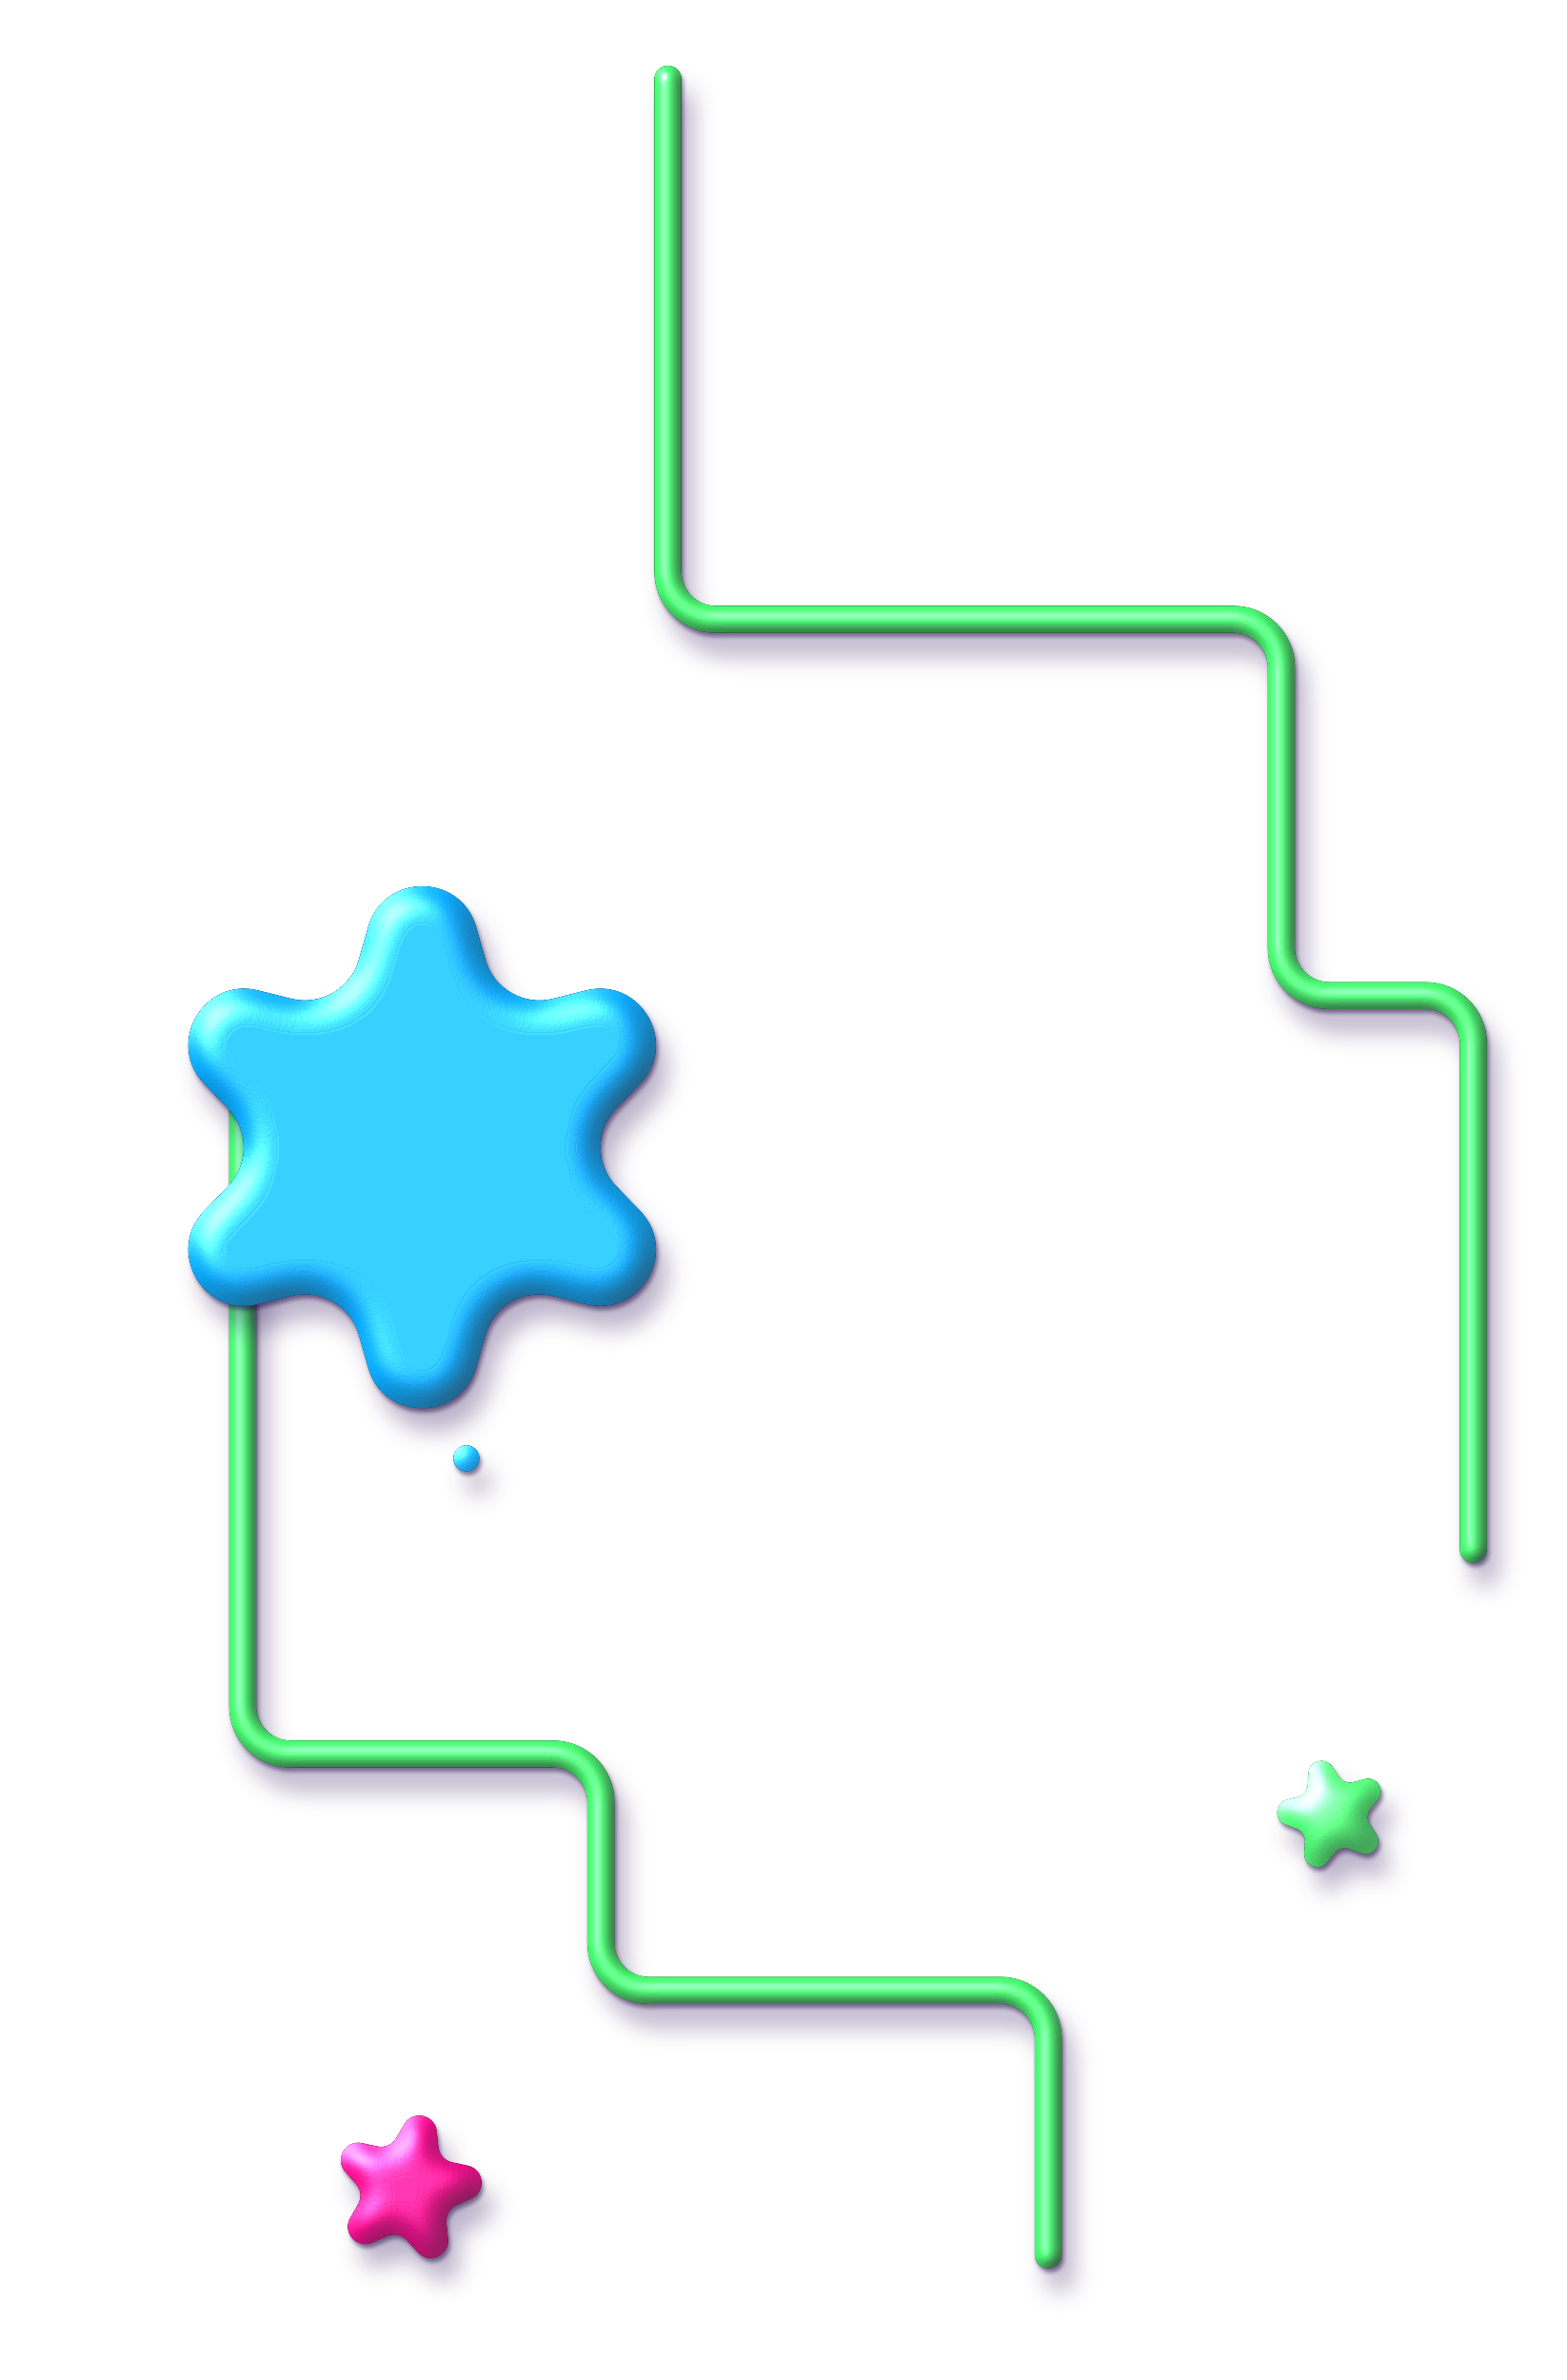
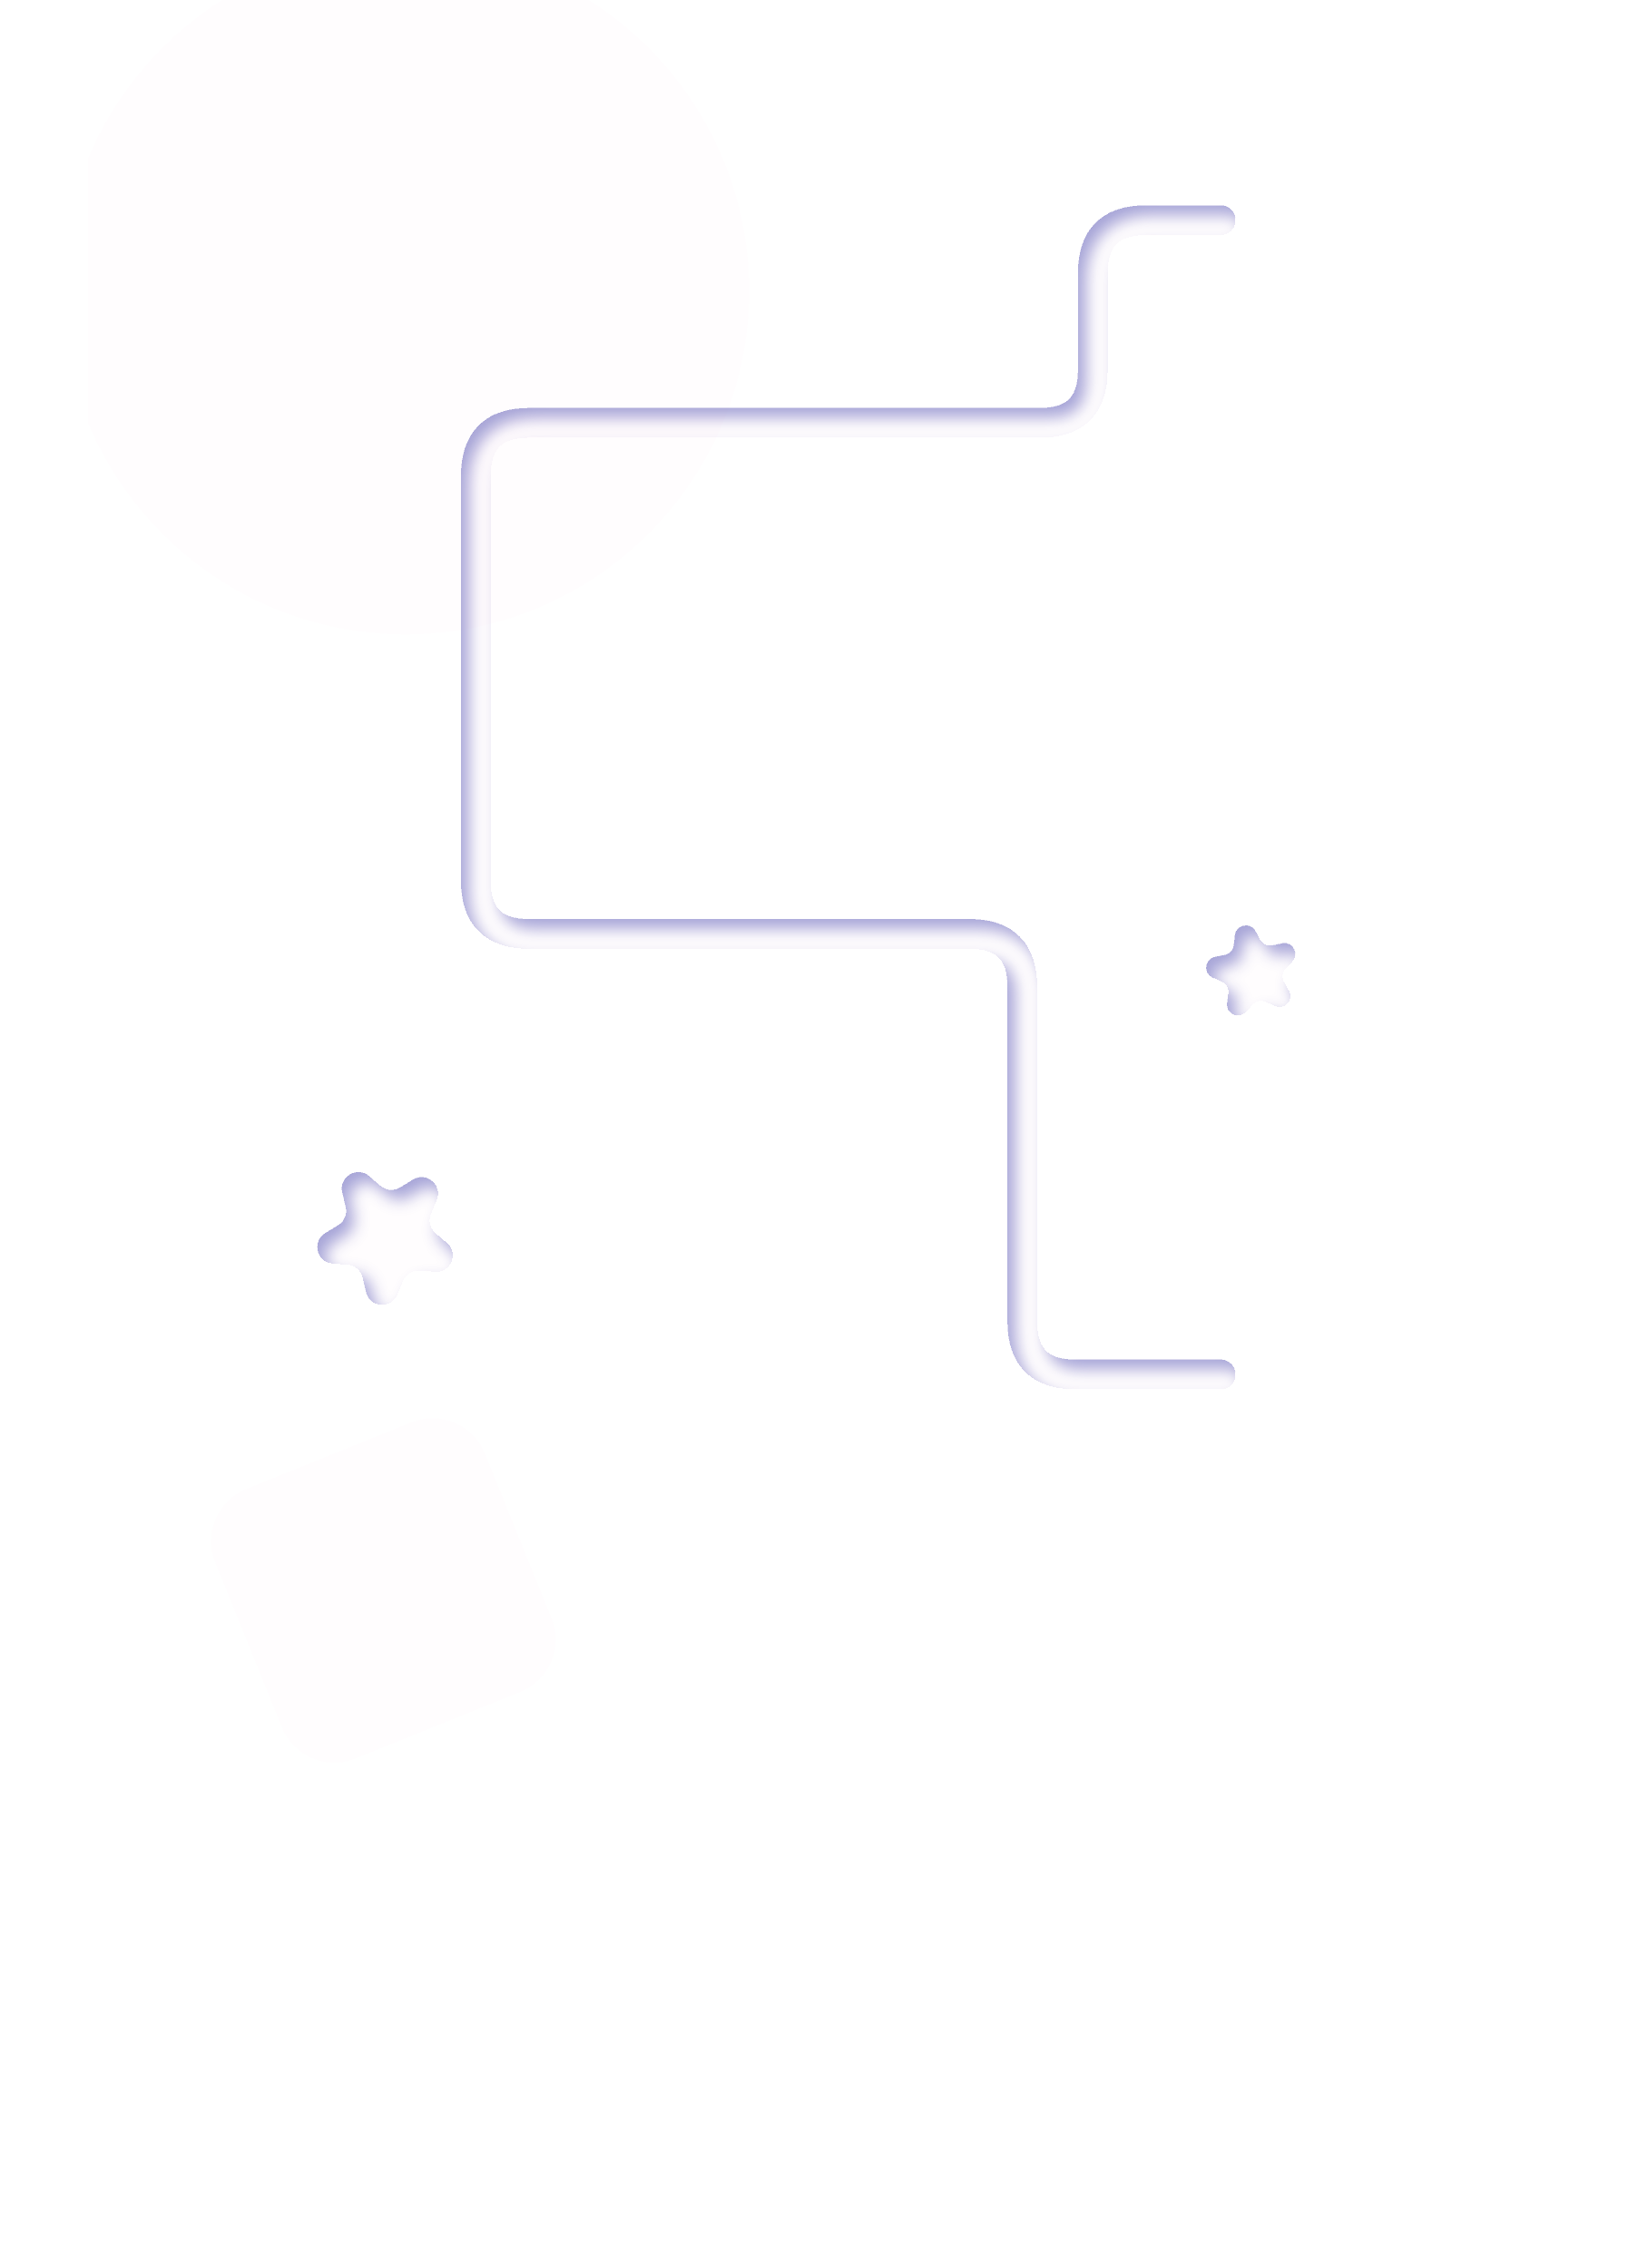
- <svg xmlns="http://www.w3.org/2000/svg" width="1188" height="1805" viewBox="-60 -60 1188 1805" fill="none">
+ <svg xmlns="http://www.w3.org/2000/svg" viewBox="-400 0 1847 2574" fill="none">
  <defs>
-     <filter id="pipe" x="-40" y="-40" width="1150" height="1770" filterUnits="userSpaceOnUse" color-interpolation-filters="sRGB">
-       <feGaussianBlur in="SourceAlpha" stdDeviation="4.5" result="soft" />
-       <feDiffuseLighting in="soft" surfaceScale="6" diffuseConstant="1.25" lighting-color="#fff" result="key">
-         <feDistantLight azimuth="225" elevation="50" />
-       </feDiffuseLighting>
-       <feComposite in="key" in2="SourceGraphic" operator="arithmetic" k1="1" result="lit" />
-       <feDiffuseLighting in="soft" surfaceScale="6" diffuseConstant=".5" lighting-color="#e8fff0" result="bounce">
-         <feDistantLight azimuth="40" elevation="18" />
-       </feDiffuseLighting>
-       <feComposite in="bounce" in2="SourceAlpha" operator="in" result="bounceIn" />
-       <feComposite in="lit" in2="bounceIn" operator="arithmetic" k2="1" k3=".35" result="toned" />
-       <feSpecularLighting in="soft" surfaceScale="6" specularConstant=".9" specularExponent="34" lighting-color="#fff" result="spec">
-         <feDistantLight azimuth="225" elevation="52" />
-       </feSpecularLighting>
-       <feComposite in="spec" in2="SourceAlpha" operator="in" result="gloss" />
-       <feComposite in="toned" in2="gloss" operator="arithmetic" k2="1" k3=".8" result="body" />
-       <feGaussianBlur in="SourceAlpha" stdDeviation="1.6" result="c1" />
-       <feOffset in="c1" dx="1.5" dy="3" result="c2" />
-       <feColorMatrix in="c2" values="0 0 0 0 .1 0 0 0 0 0 0 0 0 0 .25 0 0 0 .5 0" result="contact" />
-       <feGaussianBlur in="SourceAlpha" stdDeviation="9" result="f1" />
-       <feOffset in="f1" dx="9" dy="18" result="f2" />
-       <feColorMatrix in="f2" values="0 0 0 0 .12 0 0 0 0 0 0 0 0 0 .3 0 0 0 .3 0" result="far" />
-       <feMerge>
-         <feMergeNode in="far" />
-         <feMergeNode in="contact" />
-         <feMergeNode in="body" />
-       </feMerge>
+     <filter id="glow" x="-300" y="-300" width="1700" height="3200" filterUnits="userSpaceOnUse" color-interpolation-filters="sRGB">
+       <feFlood flood-opacity="0" result="b" />
+       <feBlend in="SourceGraphic" in2="b" result="s" />
+       <feColorMatrix in="SourceAlpha" values="0 0 0 0 0 0 0 0 0 0 0 0 0 0 0 0 0 0 127 0" result="h" />
+       <feOffset dx="-16" />
+       <feGaussianBlur stdDeviation="28" />
+       <feComposite in2="h" operator="arithmetic" k2="-1" k3="1" />
+       <feColorMatrix values="0 0 0 0 1 0 0 0 0 1 0 0 0 0 1 0 0 0 .3 0" />
+       <feBlend in2="s" />
    </filter>
-     <filter id="blob" x="-40" y="-40" width="1150" height="1770" filterUnits="userSpaceOnUse" color-interpolation-filters="sRGB">
-       <feGaussianBlur in="SourceAlpha" stdDeviation="11" result="soft" />
-       <feDiffuseLighting in="soft" surfaceScale="10" diffuseConstant="1.25" lighting-color="#fff" result="key">
-         <feDistantLight azimuth="225" elevation="50" />
-       </feDiffuseLighting>
-       <feComposite in="key" in2="SourceGraphic" operator="arithmetic" k1="1" result="lit" />
-       <feDiffuseLighting in="soft" surfaceScale="10" diffuseConstant=".5" lighting-color="#ffe6f6" result="bounce">
-         <feDistantLight azimuth="40" elevation="18" />
-       </feDiffuseLighting>
-       <feComposite in="bounce" in2="SourceAlpha" operator="in" result="bounceIn" />
-       <feComposite in="lit" in2="bounceIn" operator="arithmetic" k2="1" k3=".35" result="toned" />
-       <feSpecularLighting in="soft" surfaceScale="10" specularConstant=".9" specularExponent="26" lighting-color="#fff" result="spec">
-         <feDistantLight azimuth="225" elevation="52" />
-       </feSpecularLighting>
-       <feComposite in="spec" in2="SourceAlpha" operator="in" result="gloss" />
-       <feComposite in="toned" in2="gloss" operator="arithmetic" k2="1" k3=".8" result="body" />
-       <feGaussianBlur in="SourceAlpha" stdDeviation="1.6" result="c1" />
-       <feOffset in="c1" dx="1.5" dy="3" result="c2" />
-       <feColorMatrix in="c2" values="0 0 0 0 .1 0 0 0 0 0 0 0 0 0 .25 0 0 0 .5 0" result="contact" />
-       <feGaussianBlur in="SourceAlpha" stdDeviation="9" result="f1" />
-       <feOffset in="f1" dx="9" dy="18" result="f2" />
-       <feColorMatrix in="f2" values="0 0 0 0 .12 0 0 0 0 0 0 0 0 0 .3 0 0 0 .3 0" result="far" />
-       <feMerge>
-         <feMergeNode in="far" />
-         <feMergeNode in="contact" />
-         <feMergeNode in="body" />
-       </feMerge>
+     <filter id="deboss" x="-300" y="-300" width="1700" height="3200" filterUnits="userSpaceOnUse" color-interpolation-filters="sRGB">
+       <feFlood flood-opacity="0" result="b" />
+       <feBlend in="SourceGraphic" in2="b" result="s" />
+       <feColorMatrix in="SourceAlpha" values="0 0 0 0 0 0 0 0 0 0 0 0 0 0 0 0 0 0 127 0" result="h" />
+       <feOffset dx="9" dy="11" />
+       <feGaussianBlur stdDeviation="9" />
+       <feComposite in2="h" operator="arithmetic" k2="-1" k3="1" />
+       <feColorMatrix values="0 0 0 0 .075 0 0 0 0 .063 0 0 0 0 .584 0 0 0 .38 0" />
+       <feBlend in2="s" />
    </filter>
  </defs>
-   <g filter="url(#pipe)">
-     <g transform="scale(.1)">
-       <path d="M1241 7555.48L1241 12339.7C1241 12540 1403.45 12702.5 1603.83 12702.5L3594.06 12702.5C3794.45 12702.5 3956.89 12864.9 3956.89 13065.3L3956.89 14132.1C3956.89 14332.5 4119.33 14494.9 4319.72 14494.9L6987.19 14494.9C7187.57 14494.9 7350.02 14657.3 7350.02 14857.7L7350.02 16500" stroke-width="206" stroke="#45F46E" stroke-linecap="round" />
-       <path d="M4465 -0L4465 3734.22C4465 3934.61 4627.45 4097.05 4827.83 4097.05L8754.73 4097.05C8955.11 4097.05 9117.56 4259.5 9117.56 4459.88L9117.56 6587.78C9117.56 6788.16 9280 6950.6 9480.39 6950.6L10211.2 6950.6C10411.6 6950.6 10574 7113.05 10574 7313.43L10574 11149.7" stroke-width="206" stroke="#45F46E" stroke-linecap="round" />
-     </g>
+   <circle cx="60" cy="330" r="390" fill="#E50081" fill-opacity=".01" filter="url(#glow)" />
+   <rect x="-130" y="1640" width="330" height="330" rx="64" transform="rotate(-22 35 1805)" fill="#E50081" fill-opacity=".01" filter="url(#glow)" />
+   <path d="M985 250H900Q840 250 840 310V420Q840 480 780 480H200Q140 480 140 540V1000Q140 1060 200 1060H700Q760 1060 760 1120V1500Q760 1560 820 1560H985" stroke="#E50081" stroke-opacity=".01" stroke-width="34" stroke-linecap="round" stroke-linejoin="round" filter="url(#deboss)" />
+   <g filter="url(#deboss)">
+     <path transform="translate(-40 1330) scale(.24) translate(-3449 -534)" d="M3566.73 631.572C3549.1 557.569 3636.47 504.248 3694.23 553.759L3748.28 600.094C3774.11 622.236 3811.26 625.228 3840.3 607.505L3901.07 570.418C3966 530.789 4043.71 597.406 4014.47 667.635L3987.11 733.358C3974.03 764.766 3982.67 801.021 4008.5 823.163L4062.55 869.498C4120.3 919.009 4080.96 1013.5 4005.13 1007.39L3934.17 1001.68C3900.26 998.947 3868.44 1018.36 3855.37 1049.77L3828 1115.49C3798.76 1185.72 3696.74 1177.5 3679.11 1103.5L3662.62 1034.25C3654.74 1001.15 3626.44 976.894 3592.53 974.162L3521.57 968.447C3445.74 962.339 3422.03 862.769 3486.97 823.14L3547.74 786.052C3576.78 768.33 3591.1 733.923 3583.22 700.828L3566.73 631.572Z" fill="#E50081" fill-opacity=".01" />
  </g>
-   <g filter="url(#blob)">
-     <g transform="scale(.1)">
-       <path transform="translate(-1765 0)" d="M3910.32 15653.2C3784.6 15626.4 3698.16 15776.1 3784.18 15871.7L3864.68 15961C3903.14 16003.8 3909.74 16066.4 3881.01 16116.1L3820.88 16220.3C3756.64 16331.5 3872.37 16460 3989.78 16407.8L4099.65 16358.9C4152.16 16335.5 4213.75 16348.6 4252.22 16391.3L4332.72 16480.7C4418.73 16576.2 4576.7 16505.9 4563.24 16378.1L4550.65 16258.5C4544.63 16201.4 4576.11 16146.9 4628.61 16123.5L4738.49 16074.6C4855.89 16022.4 4837.79 15850.4 4712.06 15823.7L4594.41 15798.7C4538.18 15786.7 4496.04 15739.9 4490.03 15682.8L4477.43 15563.2C4463.98 15435.4 4294.82 15399.4 4230.58 15510.7L4170.45 15614.8C4141.72 15664.6 4084.2 15690.1 4027.98 15678.2L3910.32 15653.2Z" fill="#E50081" />
-       <path d="M949.684 8582.2C651.795 8889.9 943.615 9395.35 1359.03 9291.22L1608.77 9228.62C1831.61 9172.76 2058.58 9303.8 2121.63 9524.72L2192.28 9772.29C2309.81 10184.1 2893.45 10184.1 3010.98 9772.29L3081.64 9524.72C3144.69 9303.8 3371.65 9172.76 3594.5 9228.62L3844.23 9291.22C4259.65 9395.35 4551.47 8889.9 4253.58 8582.2L4074.5 8397.22C3914.71 8232.16 3914.71 7970.09 4074.5 7805.03L4253.58 7620.05C4551.47 7312.35 4259.65 6806.9 3844.23 6911.03L3594.5 6973.63C3371.65 7029.49 3144.69 6898.45 3081.64 6677.54L3010.98 6429.96C2893.45 6018.13 2309.81 6018.13 2192.28 6429.96L2121.63 6677.53C2058.58 6898.45 1831.61 7029.49 1608.77 6973.63L1359.04 6911.03C943.616 6806.9 651.795 7312.35 949.684 7620.05L1128.76 7805.03C1288.56 7970.09 1288.56 8232.16 1128.76 8397.22L949.684 8582.2Z" fill="#00A1F5" />
-       <circle cx="2937.01" cy="10460" r="99.011" fill="#00A1F5" />
-       <path transform="translate(330 0)" d="M8994 12847.6C8999.06 12752.3 9123.35 12719 9175.37 12799L9224.06 12873.8C9247.33 12909.6 9291.06 12926.3 9332.37 12915.2L9418.81 12892.1C9511.18 12867.3 9581.19 12975 9520.97 13049.2L9464.62 13118.6C9437.69 13151.8 9435.21 13198.4 9458.48 13234.2L9507.17 13309.1C9559.19 13389.1 9478.17 13488.9 9388.93 13454.8L9305.41 13422.8C9265.5 13407.5 9220.24 13419.7 9193.31 13452.8L9136.96 13522.3C9076.74 13596.5 8956.66 13550.5 8961.72 13455.2L8966.46 13366.1C8968.72 13323.4 8943.23 13284.2 8903.32 13269L8819.8 13237C8730.56 13202.9 8737.37 13074.7 8829.74 13049.9L8916.19 13026.8C8957.5 13015.7 8987 12979.3 8989.26 12936.7L8994 12847.6Z" fill="#45F46E" />
-     </g>
+   <g filter="url(#deboss)">
+     <path transform="translate(905 1240) scale(.16) rotate(20 3800 860) translate(-3449 -534)" d="M3566.73 631.572C3549.1 557.569 3636.47 504.248 3694.23 553.759L3748.28 600.094C3774.11 622.236 3811.26 625.228 3840.3 607.505L3901.07 570.418C3966 530.789 4043.71 597.406 4014.47 667.635L3987.11 733.358C3974.03 764.766 3982.67 801.021 4008.5 823.163L4062.55 869.498C4120.3 919.009 4080.96 1013.5 4005.13 1007.39L3934.17 1001.68C3900.26 998.947 3868.44 1018.36 3855.37 1049.77L3828 1115.49C3798.76 1185.72 3696.74 1177.5 3679.11 1103.5L3662.62 1034.25C3654.74 1001.15 3626.44 976.894 3592.53 974.162L3521.57 968.447C3445.74 962.339 3422.03 862.769 3486.97 823.14L3547.74 786.052C3576.78 768.33 3591.1 733.923 3583.22 700.828L3566.73 631.572Z" fill="#E50081" fill-opacity=".01" />
  </g>
</svg>
